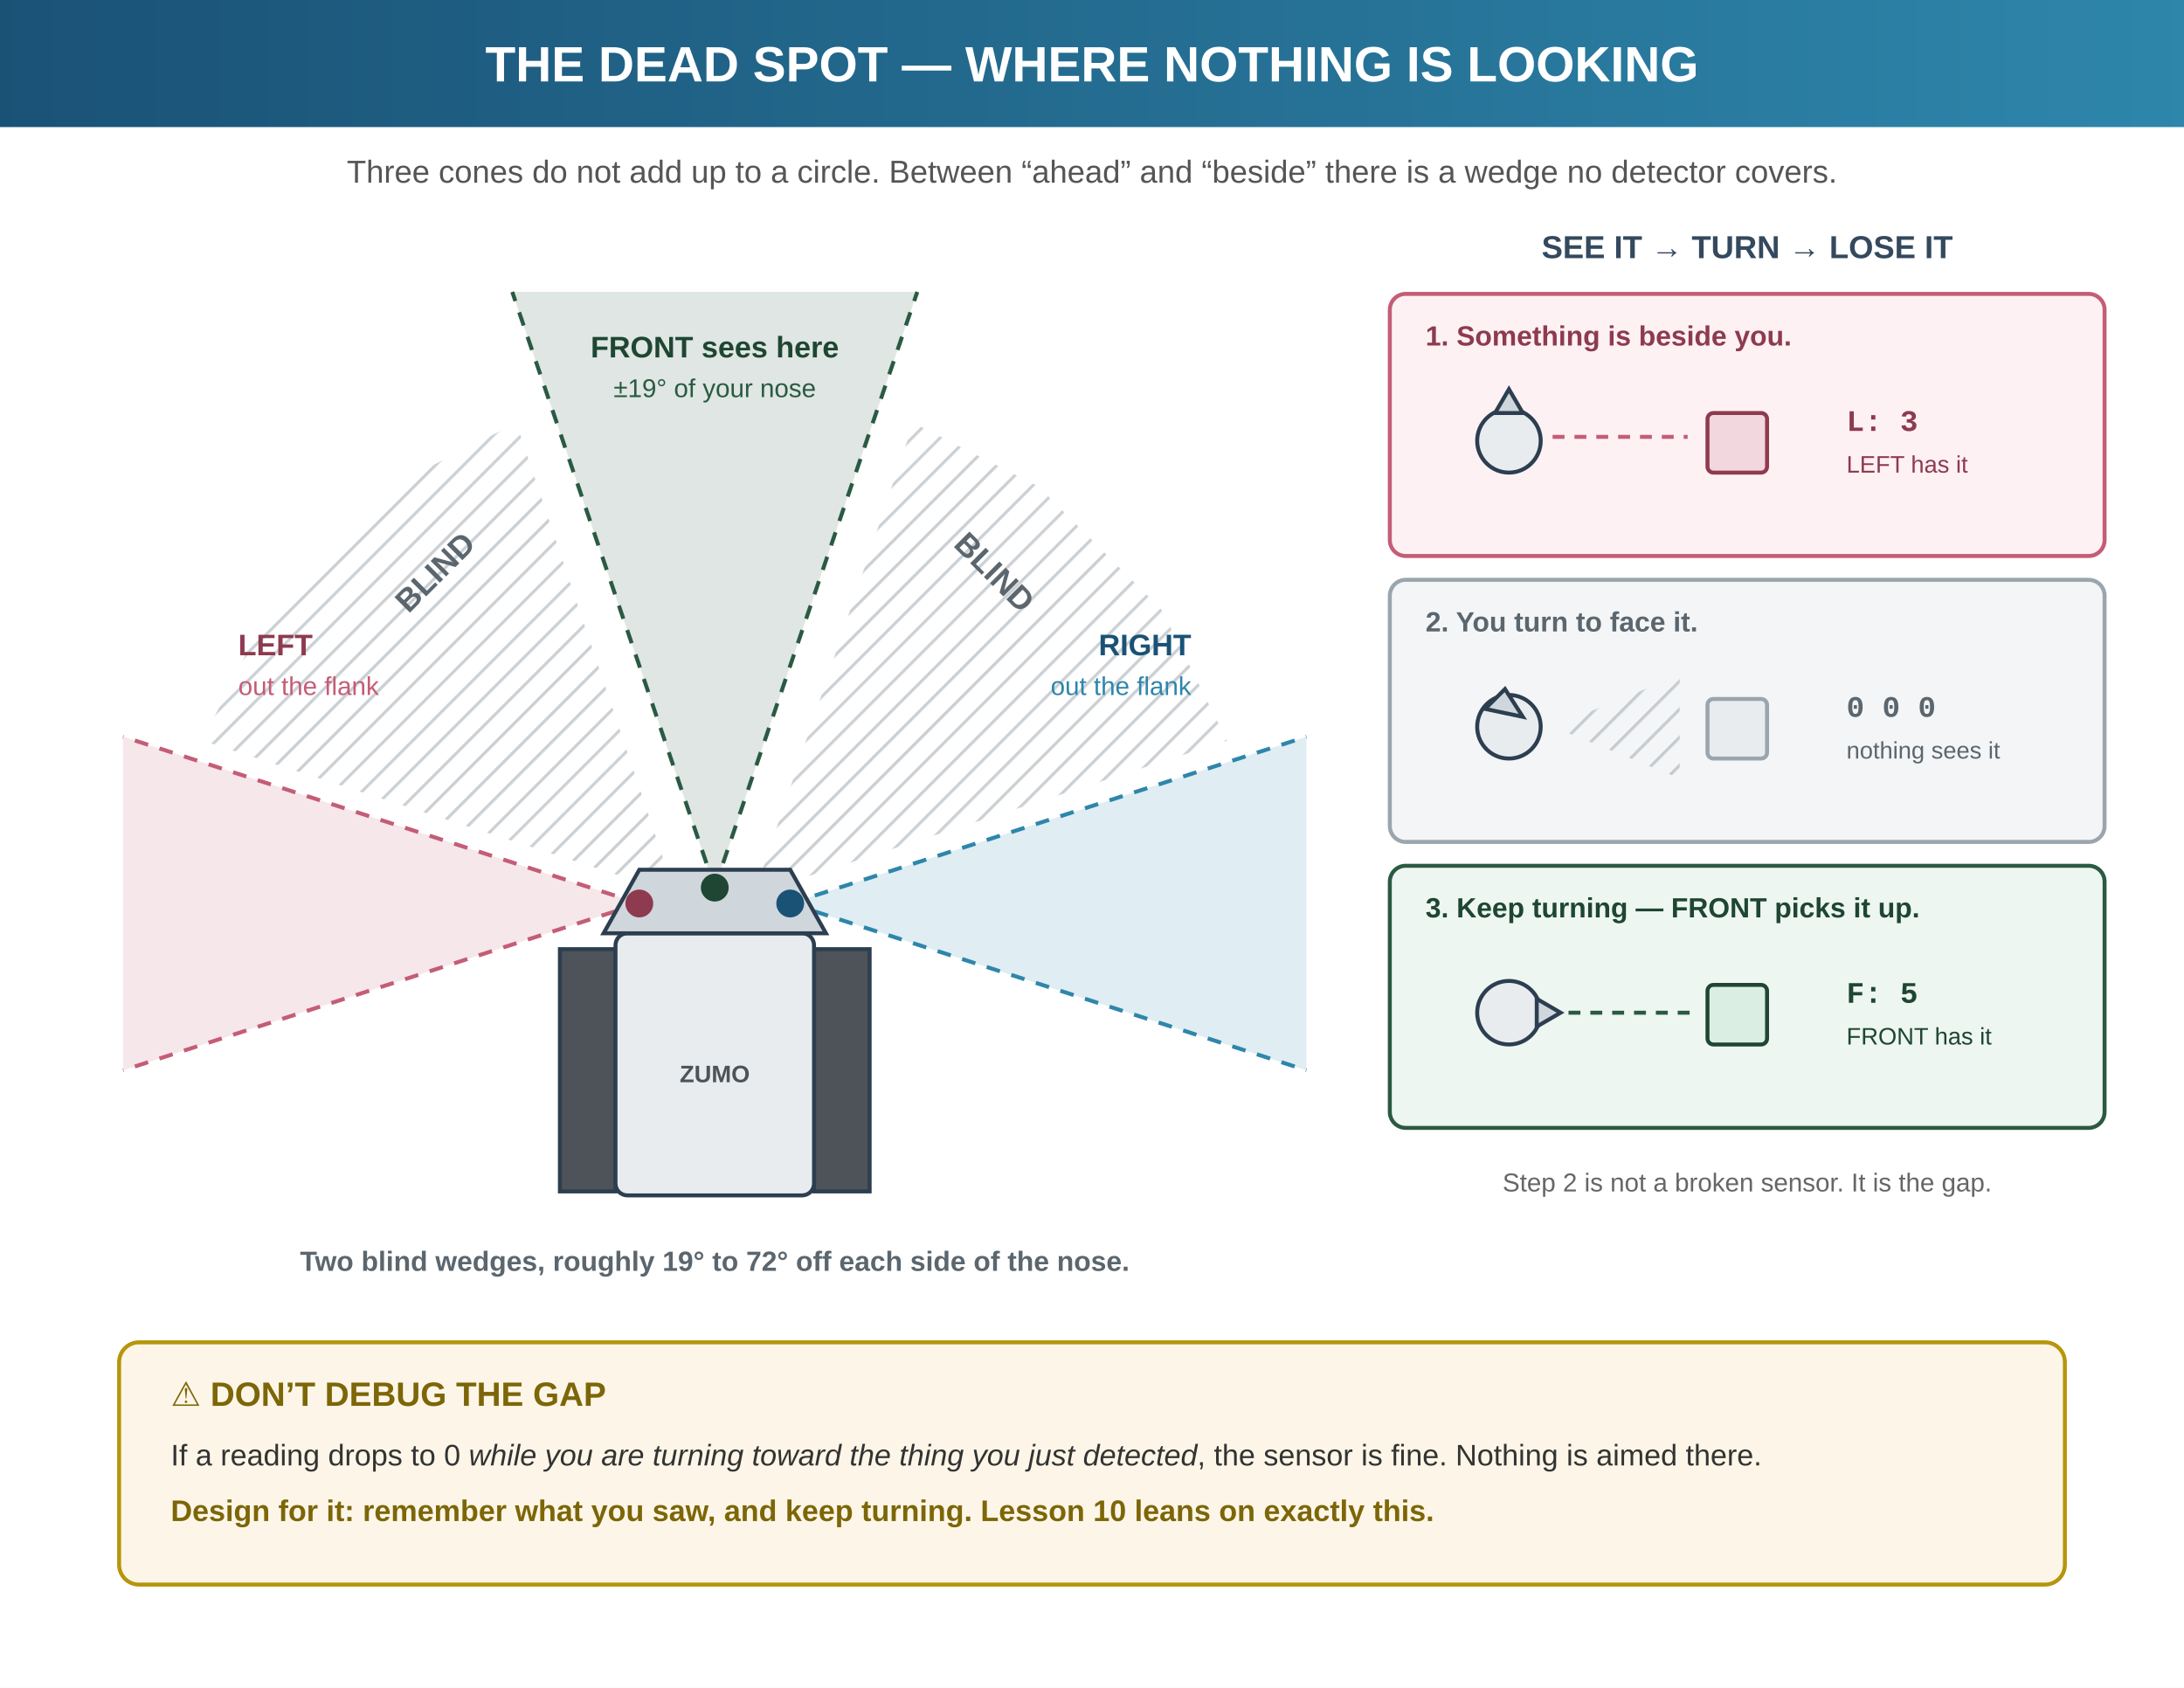
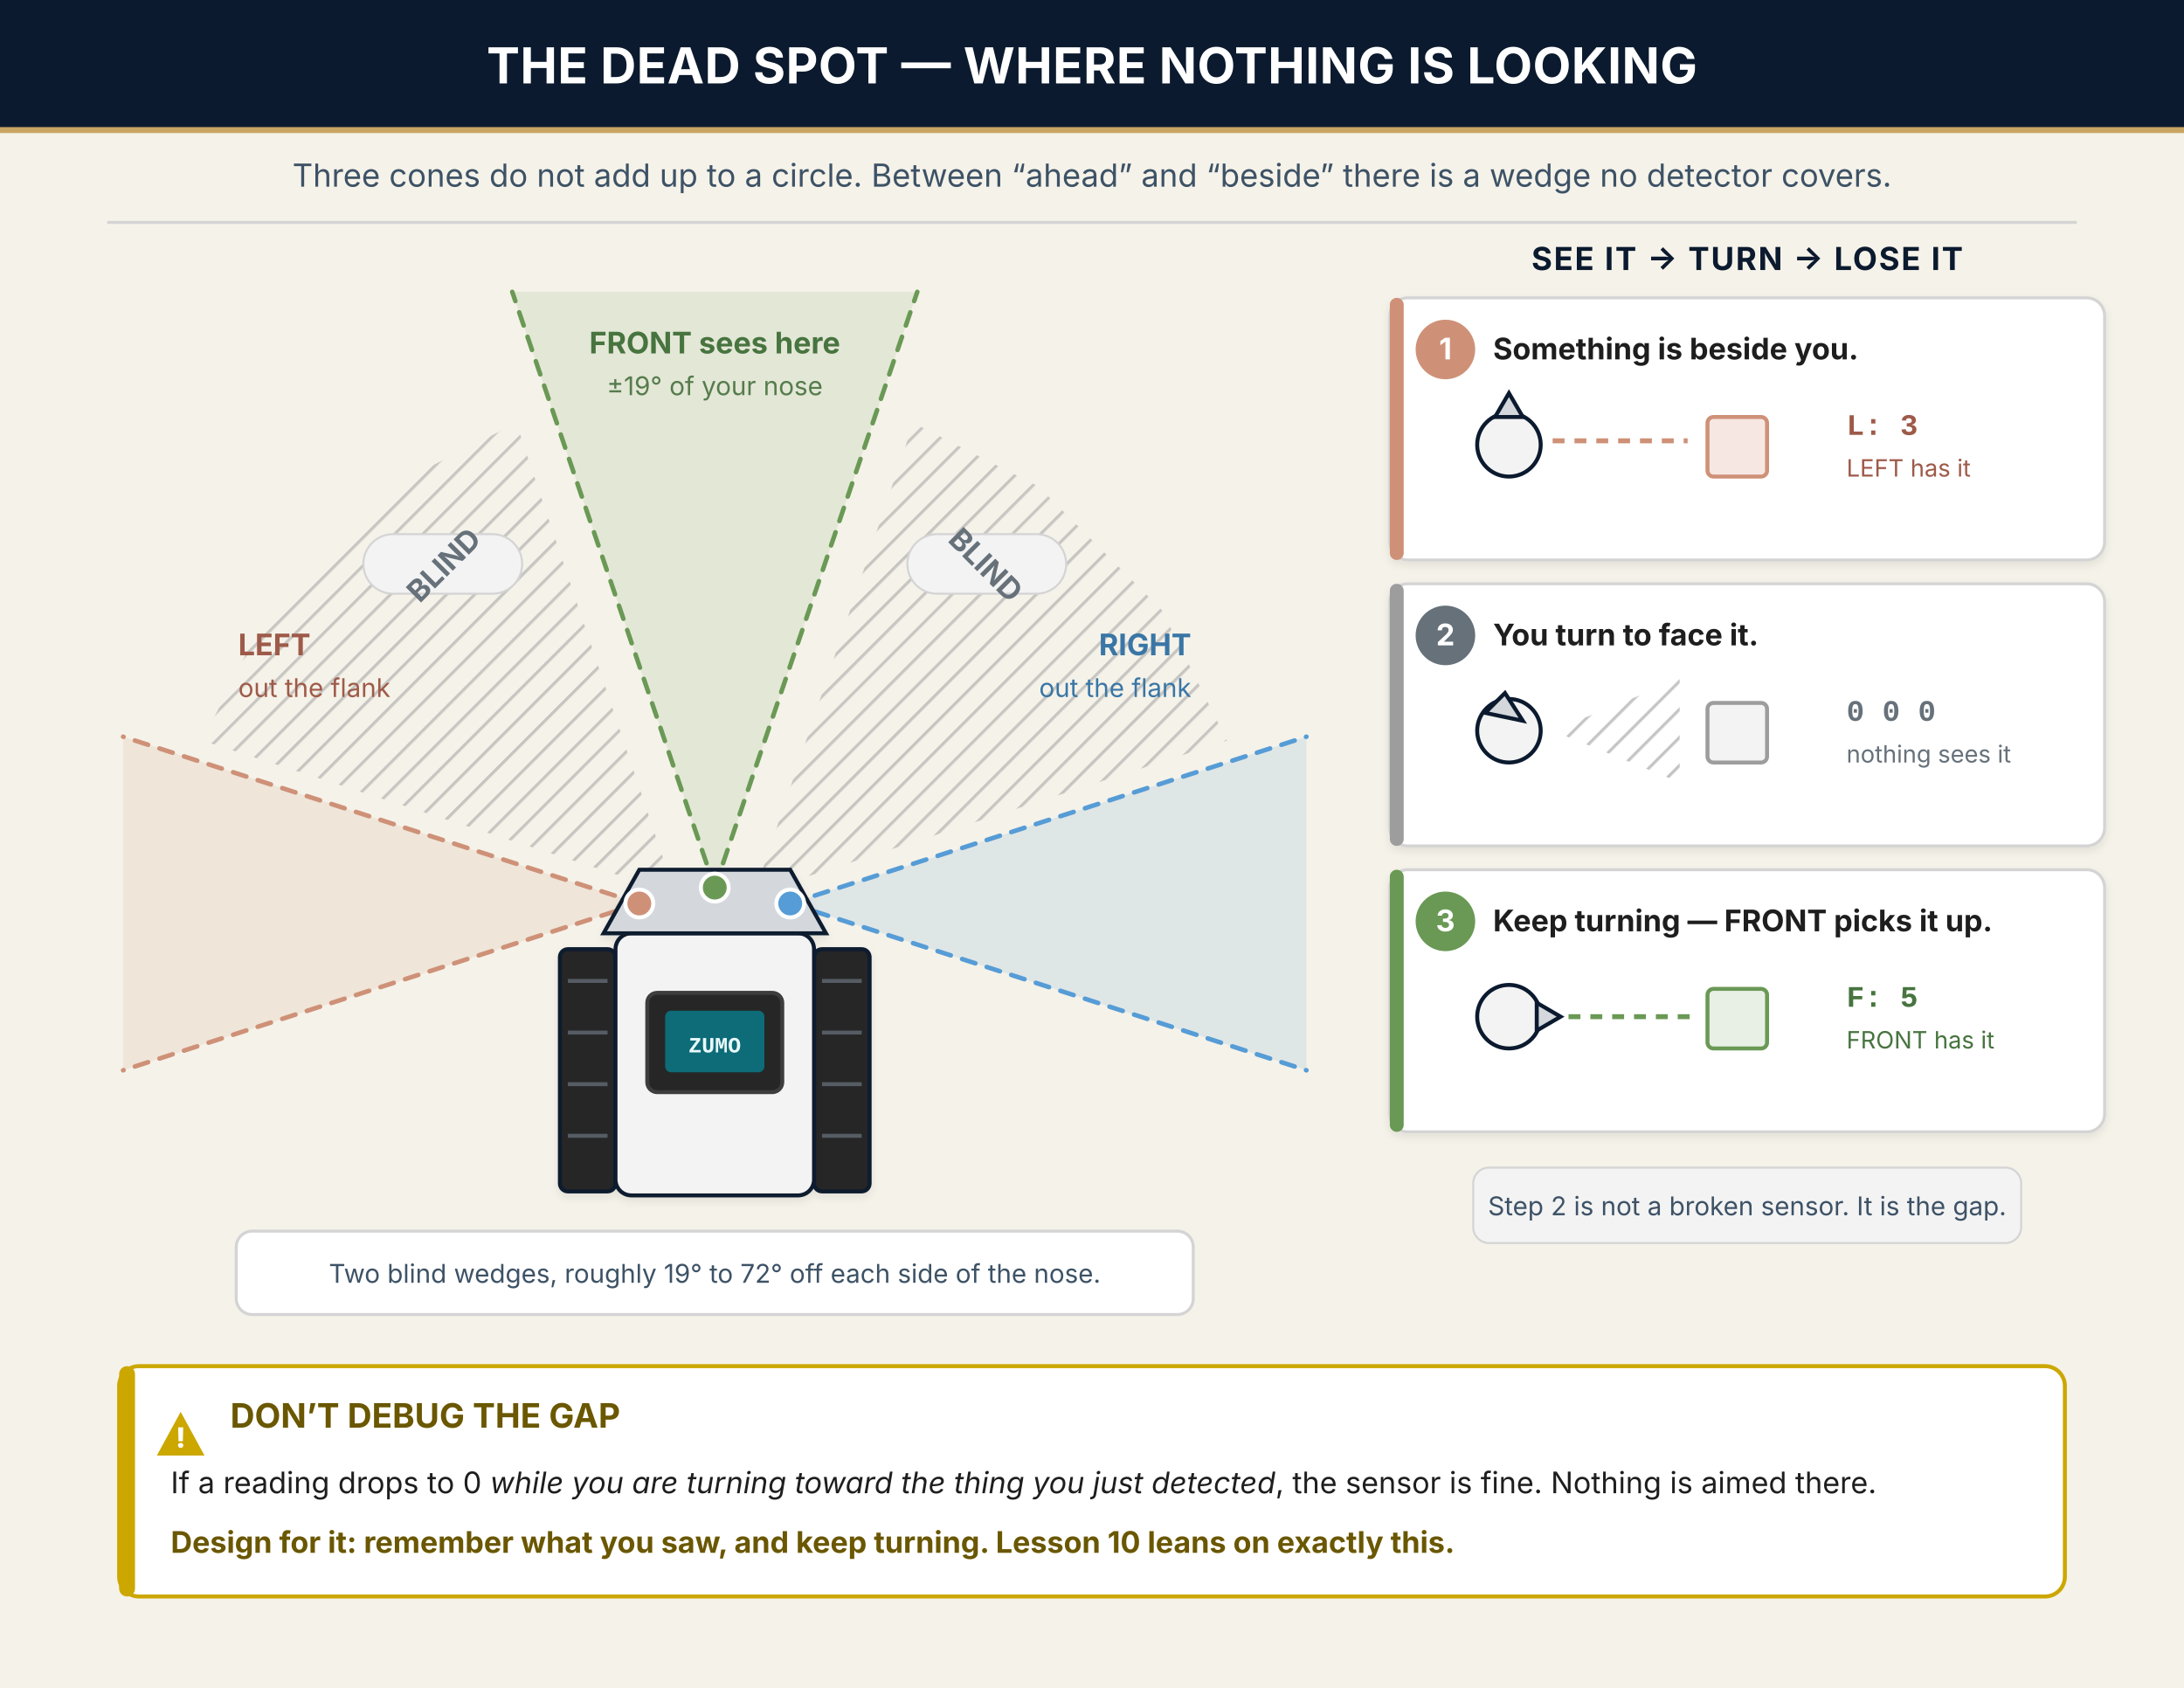
- <svg xmlns="http://www.w3.org/2000/svg" viewBox="0 0 1100 850" width="1100" height="850">
+ <svg xmlns="http://www.w3.org/2000/svg" viewBox="0 0 1100 850" width="1100" height="850" role="img" aria-labelledby="title desc">
  <defs>
-     <linearGradient id="tb" x1="0" y1="0" x2="1" y2="0">
-       <stop offset="0" stop-color="#1a5276" />
-       <stop offset="1" stop-color="#2e86ab" />
-     </linearGradient>
+     <style>
+       .inter { font-family: Inter, Arial, sans-serif; font-feature-settings: "cv05" 1; }
+       .mono { font-family: "JetBrains Mono", "Courier New", monospace; font-variant-ligatures: none; }
+       .title { font-size: 25px; font-weight: 700; letter-spacing: .2px; }
+       .subtitle { font-size: 16px; font-weight: 400; }
+       .section { font-size: 16px; font-weight: 700; letter-spacing: .8px; }
+       .label { font-size: 15px; font-weight: 700; }
+       .body { font-size: 13px; font-weight: 400; }
+       .small { font-size: 12px; font-weight: 400; }
+       .navy { fill: #0B1A2E; }
+       .slate { fill: #3D5266; }
+       .text { fill: #1E1E1E; }
+       .muted { fill: #66717A; }
+     </style>
    <pattern id="hatch" width="10" height="10" patternTransform="rotate(45)" patternUnits="userSpaceOnUse">
-       <line x1="0" y1="0" x2="0" y2="10" stroke="#9aa5ad" stroke-width="3" />
+       <line x1="0" y1="0" x2="0" y2="10" stroke="#9D9D9D" stroke-width="3" />
    </pattern>
+     <filter id="subtleShadow" x="-10%" y="-10%" width="120%" height="125%">
+       <feDropShadow dx="0" dy="2" stdDeviation="2" flood-color="#0B1A2E" flood-opacity="0.08" />
+     </filter>
  </defs>
-   <rect width="1100" height="850" fill="#ffffff" />
-   <rect x="0" y="0" width="1100" height="64" fill="url(#tb)" />
-   <text x="550" y="41" font-family="Arial,Helvetica,sans-serif" font-size="25" font-weight="bold" fill="#ffffff" text-anchor="middle">THE DEAD SPOT — WHERE NOTHING IS LOOKING</text>
-   <text x="550" y="92" font-family="Arial,Helvetica,sans-serif" font-size="16" fill="#555" text-anchor="middle">Three cones do not add up to a circle. Between “ahead” and “beside” there is a wedge no detector covers.</text>
+   <rect width="1100" height="850" fill="#F5F2E9" />
+   <rect x="0" y="0" width="1100" height="66" fill="#0B1A2E" />
+   <rect x="0" y="64" width="1100" height="3" fill="#C9A463" />
+   <text x="550" y="42" class="inter title" fill="#FFFFFF" text-anchor="middle">THE DEAD SPOT — WHERE NOTHING IS LOOKING</text>
+   <text x="550" y="94" class="inter subtitle slate" text-anchor="middle">Three cones do not add up to a circle. Between “ahead” and “beside” there is a wedge no detector covers.</text>
+   <line x1="54" y1="112" x2="1046" y2="112" stroke="#D4D4D4" stroke-width="1.5" />
  <polygon points="380,450 460,213 523,245 585,307 618,373" fill="url(#hatch)" opacity="0.55" />
  <polygon points="340,450 260,213 197,245 135,307 102,373" fill="url(#hatch)" opacity="0.55" />
-   <polygon points="360,447 258,147 462,147" fill="#2a5a42" opacity="0.15" />
-   <polygon points="322,455 62,371 62,539" fill="#c45d76" opacity="0.15" />
-   <polygon points="398,455 658,371 658,539" fill="#2e86ab" opacity="0.15" />
-   <g stroke-dasharray="7 6" stroke-width="2" fill="none">
-     <path d="M360,447 L258,147" stroke="#2a5a42" />
-     <path d="M360,447 L462,147" stroke="#2a5a42" />
-     <path d="M322,455 L62,371" stroke="#c45d76" />
-     <path d="M322,455 L62,539" stroke="#c45d76" />
-     <path d="M398,455 L658,371" stroke="#2e86ab" />
-     <path d="M398,455 L658,539" stroke="#2e86ab" />
+   <polygon points="360,447 258,147 462,147" fill="#6A9955" opacity="0.13" />
+   <polygon points="322,455 62,371 62,539" fill="#CE9178" opacity="0.14" />
+   <polygon points="398,455 658,371 658,539" fill="#569CD6" opacity="0.14" />
+   <g stroke-dasharray="7 6" stroke-width="2.3" fill="none" stroke-linecap="round">
+     <path d="M360,447 L258,147" stroke="#6A9955" />
+     <path d="M360,447 L462,147" stroke="#6A9955" />
+     <path d="M322,455 L62,371" stroke="#CE9178" />
+     <path d="M322,455 L62,539" stroke="#CE9178" />
+     <path d="M398,455 L658,371" stroke="#569CD6" />
+     <path d="M398,455 L658,539" stroke="#569CD6" />
  </g>
-   <rect x="282" y="478" width="28" height="122" fill="#4d5358" stroke="#2c3e50" stroke-width="2" />
-   <rect x="410" y="478" width="28" height="122" fill="#4d5358" stroke="#2c3e50" stroke-width="2" />
-   <rect x="310" y="470" width="100" height="132" rx="6" fill="#e8ecef" stroke="#2c3e50" stroke-width="2" />
-   <polygon points="322,438 398,438 416,470 304,470" fill="#cfd6dc" stroke="#2c3e50" stroke-width="2" />
-   <circle cx="322" cy="455" r="7" fill="#8e3a4f" />
-   <circle cx="360" cy="447" r="7" fill="#1e4633" />
-   <circle cx="398" cy="455" r="7" fill="#1a5276" />
-   <text x="360" y="545" font-family="Arial,Helvetica,sans-serif" font-size="12" font-weight="bold" fill="#4d5358" text-anchor="middle">ZUMO</text>
-   <text x="360" y="180" font-family="Arial,Helvetica,sans-serif" font-size="15" font-weight="bold" fill="#1e4633" text-anchor="middle">FRONT sees here</text>
-   <text x="360" y="200" font-family="Arial,Helvetica,sans-serif" font-size="13" fill="#2a5a42" text-anchor="middle">±19° of your nose</text>
-   <text x="120" y="330" font-family="Arial,Helvetica,sans-serif" font-size="15" font-weight="bold" fill="#8e3a4f">LEFT</text>
-   <text x="120" y="350" font-family="Arial,Helvetica,sans-serif" font-size="13" fill="#c45d76">out the flank</text>
-   <text x="600" y="330" font-family="Arial,Helvetica,sans-serif" font-size="15" font-weight="bold" fill="#1a5276" text-anchor="end">RIGHT</text>
-   <text x="600" y="350" font-family="Arial,Helvetica,sans-serif" font-size="13" fill="#2e86ab" text-anchor="end">out the flank</text>
-   <text x="497" y="292" font-family="Arial,Helvetica,sans-serif" font-size="16" font-weight="bold" fill="#5b666e" text-anchor="middle" transform="rotate(45 497 292)">BLIND</text>
-   <text x="223" y="292" font-family="Arial,Helvetica,sans-serif" font-size="16" font-weight="bold" fill="#5b666e" text-anchor="middle" transform="rotate(-45 223 292)">BLIND</text>
-   <text x="360" y="640" font-family="Arial,Helvetica,sans-serif" font-size="14" font-weight="bold" fill="#5b666e" text-anchor="middle">Two blind wedges, roughly 19° to 72° off each side of the nose.</text>
-   <text x="880" y="130" font-family="Arial,Helvetica,sans-serif" font-size="16" font-weight="bold" fill="#34495e" text-anchor="middle">SEE IT → TURN → LOSE IT</text>
-   <rect x="700" y="148" width="360" height="132" rx="8" fill="#fdf1f4" stroke="#c45d76" stroke-width="2" />
-   <text x="718" y="174" font-family="Arial,Helvetica,sans-serif" font-size="14" font-weight="bold" fill="#8e3a4f">1. Something is beside you.</text>
-   <circle cx="760" cy="222" r="16" fill="#e8ecef" stroke="#2c3e50" stroke-width="2" />
-   <polygon points="753,208 767,208 760,196" fill="#cfd6dc" stroke="#2c3e50" stroke-width="2" />
-   <rect x="860" y="208" width="30" height="30" rx="3" fill="#f2d7de" stroke="#8e3a4f" stroke-width="2" />
-   <path d="M782,220 L850,220" stroke="#c45d76" stroke-width="2" stroke-dasharray="6 5" />
-   <text x="930" y="217" font-family="Courier New,monospace" font-size="15" font-weight="bold" fill="#8e3a4f">L: 3</text>
-   <text x="930" y="238" font-family="Arial,Helvetica,sans-serif" font-size="12" fill="#8e3a4f">LEFT has it</text>
-   <rect x="700" y="292" width="360" height="132" rx="8" fill="#f4f5f6" stroke="#9aa5ad" stroke-width="2" />
-   <text x="718" y="318" font-family="Arial,Helvetica,sans-serif" font-size="14" font-weight="bold" fill="#5b666e">2. You turn to face it.</text>
-   <circle cx="760" cy="366" r="16" fill="#e8ecef" stroke="#2c3e50" stroke-width="2" />
-   <polygon points="748,357 758,347 767,361" fill="#cfd6dc" stroke="#2c3e50" stroke-width="2" />
-   <rect x="860" y="352" width="30" height="30" rx="3" fill="#e9ecee" stroke="#9aa5ad" stroke-width="2" />
-   <polygon points="782,366 846,340 846,392" fill="url(#hatch)" opacity="0.55" />
-   <text x="930" y="361" font-family="Courier New,monospace" font-size="15" font-weight="bold" fill="#5b666e">0 0 0</text>
-   <text x="930" y="382" font-family="Arial,Helvetica,sans-serif" font-size="12" fill="#5b666e">nothing sees it</text>
-   <rect x="700" y="436" width="360" height="132" rx="8" fill="#eef6f1" stroke="#2a5a42" stroke-width="2" />
-   <text x="718" y="462" font-family="Arial,Helvetica,sans-serif" font-size="14" font-weight="bold" fill="#1e4633">3. Keep turning — FRONT picks it up.</text>
-   <circle cx="760" cy="510" r="16" fill="#e8ecef" stroke="#2c3e50" stroke-width="2" />
-   <polygon points="774,503 774,517 786,510" fill="#cfd6dc" stroke="#2c3e50" stroke-width="2" />
-   <rect x="860" y="496" width="30" height="30" rx="3" fill="#dbeee3" stroke="#1e4633" stroke-width="2" />
-   <path d="M790,510 L852,510" stroke="#2a5a42" stroke-width="2" stroke-dasharray="6 5" />
-   <text x="930" y="505" font-family="Courier New,monospace" font-size="15" font-weight="bold" fill="#1e4633">F: 5</text>
-   <text x="930" y="526" font-family="Arial,Helvetica,sans-serif" font-size="12" fill="#1e4633">FRONT has it</text>
-   <text x="880" y="600" font-family="Arial,Helvetica,sans-serif" font-size="13" fill="#666" text-anchor="middle">Step 2 is not a broken sensor. It is the gap.</text>
-   <rect x="60" y="676" width="980" height="122" rx="10" fill="#fdf6e8" stroke="#b7950b" stroke-width="2" />
-   <text x="86" y="708" font-family="Arial,Helvetica,sans-serif" font-size="17" font-weight="bold" fill="#7d6608">⚠ DON’T DEBUG THE GAP</text>
-   <text x="86" y="738" font-family="Arial,Helvetica,sans-serif" font-size="15" fill="#333">If a reading drops to 0 <tspan font-style="italic">while you are turning toward the thing you just detected</tspan>, the sensor is fine. Nothing is aimed there.</text>
-   <text x="86" y="766" font-family="Arial,Helvetica,sans-serif" font-size="15" font-weight="bold" fill="#7d6608">Design for it: remember what you saw, and keep turning. Lesson 10 leans on exactly this.</text>
+   <g filter="url(#subtleShadow)">
+     <rect x="282" y="478" width="28" height="122" rx="4" fill="#252526" stroke="#0B1A2E" stroke-width="2" />
+     <rect x="410" y="478" width="28" height="122" rx="4" fill="#252526" stroke="#0B1A2E" stroke-width="2" />
+     <g stroke="#555C63" stroke-width="2">
+       <line x1="286" y1="494" x2="306" y2="494" />
+       <line x1="414" y1="494" x2="434" y2="494" />
+       <line x1="286" y1="520" x2="306" y2="520" />
+       <line x1="414" y1="520" x2="434" y2="520" />
+       <line x1="286" y1="546" x2="306" y2="546" />
+       <line x1="414" y1="546" x2="434" y2="546" />
+       <line x1="286" y1="572" x2="306" y2="572" />
+       <line x1="414" y1="572" x2="434" y2="572" />
+     </g>
+     <rect x="310" y="470" width="100" height="132" rx="8" fill="#F3F3F3" stroke="#0B1A2E" stroke-width="2" />
+     <polygon points="322,438 398,438 416,470 304,470" fill="#D4D8DC" stroke="#0B1A2E" stroke-width="2" />
+     <rect x="326" y="500" width="68" height="50" rx="5" fill="#252526" stroke="#3C3C3C" stroke-width="2" />
+     <rect x="335" y="509" width="50" height="31" rx="3" fill="#0E6C78" />
+     <text x="360" y="530" class="mono" font-size="11" font-weight="700" fill="#EAF8FA" text-anchor="middle">ZUMO</text>
+   </g>
+   <circle cx="322" cy="455" r="7" fill="#CE9178" stroke="#FFFFFF" stroke-width="2" />
+   <circle cx="360" cy="447" r="7" fill="#6A9955" stroke="#FFFFFF" stroke-width="2" />
+   <circle cx="398" cy="455" r="7" fill="#569CD6" stroke="#FFFFFF" stroke-width="2" />
+   <text x="360" y="178" class="inter label" fill="#47743F" text-anchor="middle">FRONT sees here</text>
+   <text x="360" y="199" class="inter body" fill="#557C4C" text-anchor="middle">±19° of your nose</text>
+   <text x="120" y="330" class="inter label" fill="#9E5A49">LEFT</text>
+   <text x="120" y="351" class="inter body" fill="#9E5A49">out the flank</text>
+   <text x="600" y="330" class="inter label" fill="#3976A6" text-anchor="end">RIGHT</text>
+   <text x="600" y="351" class="inter body" fill="#3976A6" text-anchor="end">out the flank</text>
+   <g>
+     <rect x="457" y="269" width="80" height="30" rx="15" fill="#F3F3F3" stroke="#D4D4D4" />
+     <text x="497" y="290" class="inter label muted" text-anchor="middle" transform="rotate(45 497 284)">BLIND</text>
+     <rect x="183" y="269" width="80" height="30" rx="15" fill="#F3F3F3" stroke="#D4D4D4" />
+     <text x="223" y="290" class="inter label muted" text-anchor="middle" transform="rotate(-45 223 284)">BLIND</text>
+   </g>
+   <rect x="119" y="620" width="482" height="42" rx="8" fill="#FFFFFF" stroke="#D4D4D4" stroke-width="1.5" />
+   <text x="360" y="646" class="inter body slate" font-weight="600" text-anchor="middle">Two blind wedges, roughly 19° to 72° off each side of the nose.</text>
+   <text x="880" y="136" class="inter section navy" text-anchor="middle">SEE IT → TURN → LOSE IT</text>
+   <g filter="url(#subtleShadow)">
+     <rect x="700" y="150" width="360" height="132" rx="9" fill="#FFFFFF" stroke="#D4D4D4" stroke-width="1.5" />
+     <rect x="700" y="150" width="7" height="132" rx="3.5" fill="#CE9178" />
+   </g>
+   <circle cx="728" cy="176" r="15" fill="#CE9178" />
+   <text x="728" y="181" class="inter label" fill="#FFFFFF" text-anchor="middle">1</text>
+   <text x="752" y="181" class="inter label text">Something is beside you.</text>
+   <circle cx="760" cy="224" r="16" fill="#F3F3F3" stroke="#0B1A2E" stroke-width="2" />
+   <polygon points="753,210 767,210 760,198" fill="#D4D8DC" stroke="#0B1A2E" stroke-width="2" />
+   <rect x="860" y="210" width="30" height="30" rx="3" fill="#F7E7E2" stroke="#CE9178" stroke-width="2" />
+   <path d="M782,222 L850,222" stroke="#CE9178" stroke-width="2.5" stroke-dasharray="6 5" />
+   <text x="930" y="219" class="mono" font-size="15" font-weight="700" fill="#9E5A49">L: 3</text>
+   <text x="930" y="240" class="inter small" fill="#9E5A49">LEFT has it</text>
+   <g filter="url(#subtleShadow)">
+     <rect x="700" y="294" width="360" height="132" rx="9" fill="#FFFFFF" stroke="#D4D4D4" stroke-width="1.5" />
+     <rect x="700" y="294" width="7" height="132" rx="3.5" fill="#9D9D9D" />
+   </g>
+   <circle cx="728" cy="320" r="15" fill="#66717A" />
+   <text x="728" y="325" class="inter label" fill="#FFFFFF" text-anchor="middle">2</text>
+   <text x="752" y="325" class="inter label text">You turn to face it.</text>
+   <circle cx="760" cy="368" r="16" fill="#F3F3F3" stroke="#0B1A2E" stroke-width="2" />
+   <polygon points="748,359 758,349 767,363" fill="#D4D8DC" stroke="#0B1A2E" stroke-width="2" />
+   <rect x="860" y="354" width="30" height="30" rx="3" fill="#F3F3F3" stroke="#9D9D9D" stroke-width="2" />
+   <polygon points="782,368 846,342 846,394" fill="url(#hatch)" opacity="0.62" />
+   <text x="930" y="363" class="mono" font-size="15" font-weight="700" fill="#66717A">0 0 0</text>
+   <text x="930" y="384" class="inter small muted">nothing sees it</text>
+   <g filter="url(#subtleShadow)">
+     <rect x="700" y="438" width="360" height="132" rx="9" fill="#FFFFFF" stroke="#D4D4D4" stroke-width="1.5" />
+     <rect x="700" y="438" width="7" height="132" rx="3.5" fill="#6A9955" />
+   </g>
+   <circle cx="728" cy="464" r="15" fill="#6A9955" />
+   <text x="728" y="469" class="inter label" fill="#FFFFFF" text-anchor="middle">3</text>
+   <text x="752" y="469" class="inter label text">Keep turning — FRONT picks it up.</text>
+   <circle cx="760" cy="512" r="16" fill="#F3F3F3" stroke="#0B1A2E" stroke-width="2" />
+   <polygon points="774,505 774,519 786,512" fill="#D4D8DC" stroke="#0B1A2E" stroke-width="2" />
+   <rect x="860" y="498" width="30" height="30" rx="3" fill="#E8F0E5" stroke="#6A9955" stroke-width="2" />
+   <path d="M790,512 L852,512" stroke="#6A9955" stroke-width="2.5" stroke-dasharray="6 5" />
+   <text x="930" y="507" class="mono" font-size="15" font-weight="700" fill="#47743F">F: 5</text>
+   <text x="930" y="528" class="inter small" fill="#47743F">FRONT has it</text>
+   <rect x="742" y="588" width="276" height="38" rx="8" fill="#F3F3F3" stroke="#D4D4D4" />
+   <text x="880" y="612" class="inter body slate" font-weight="600" text-anchor="middle">Step 2 is not a broken sensor. It is the gap.</text>
+   <rect x="60" y="688" width="980" height="116" rx="10" fill="#FFFFFF" stroke="#CCA700" stroke-width="2" />
+   <rect x="60" y="688" width="8" height="116" rx="4" fill="#CCA700" />
+   <path d="M91 711 L103 733 H79 Z" fill="#CCA700" />
+   <text x="91" y="729" class="inter" font-size="14" font-weight="800" fill="#FFFFFF" text-anchor="middle">!</text>
+   <text x="116" y="719" class="inter" font-size="17" font-weight="700" fill="#6A5700">DON’T DEBUG THE GAP</text>
+   <text x="86" y="752" class="inter" font-size="15" fill="#1E1E1E">If a reading drops to 0 <tspan font-style="italic">while you are turning toward the thing you just detected</tspan>, the sensor is fine. Nothing is aimed there.</text>
+   <text x="86" y="782" class="inter" font-size="15" font-weight="700" fill="#6A5700">Design for it: remember what you saw, and keep turning. Lesson 10 leans on exactly this.</text>
</svg>
